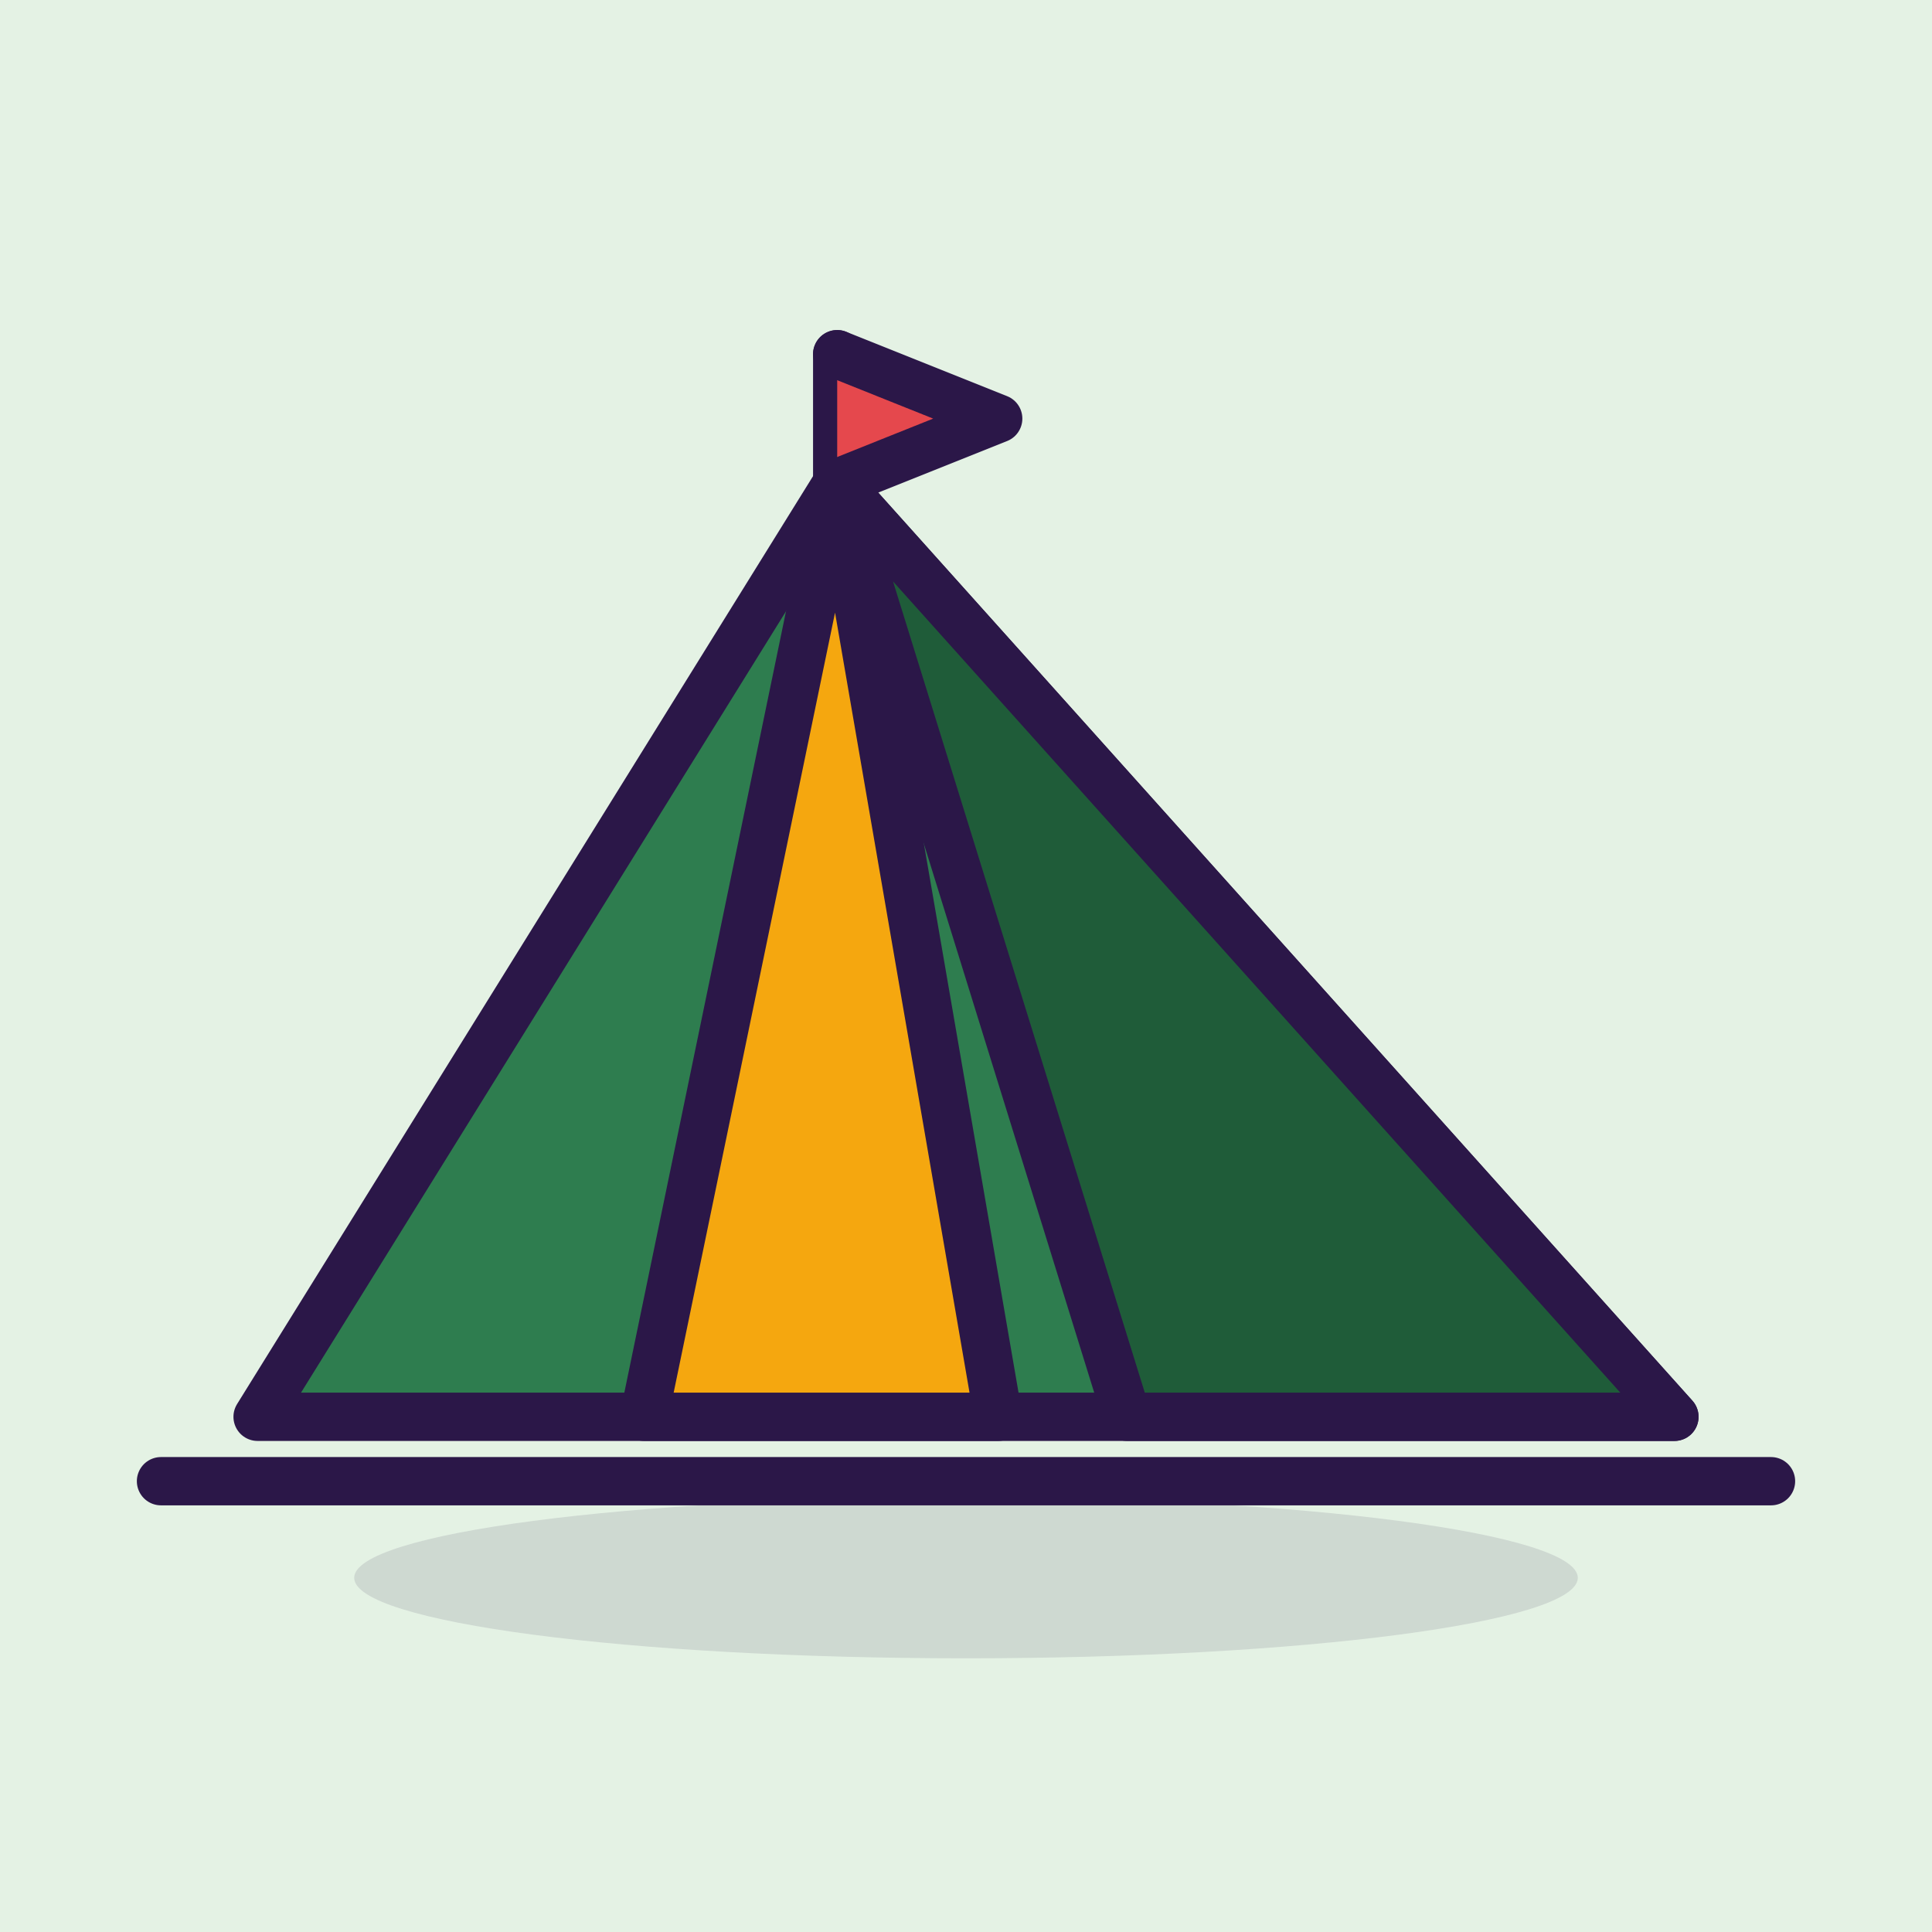
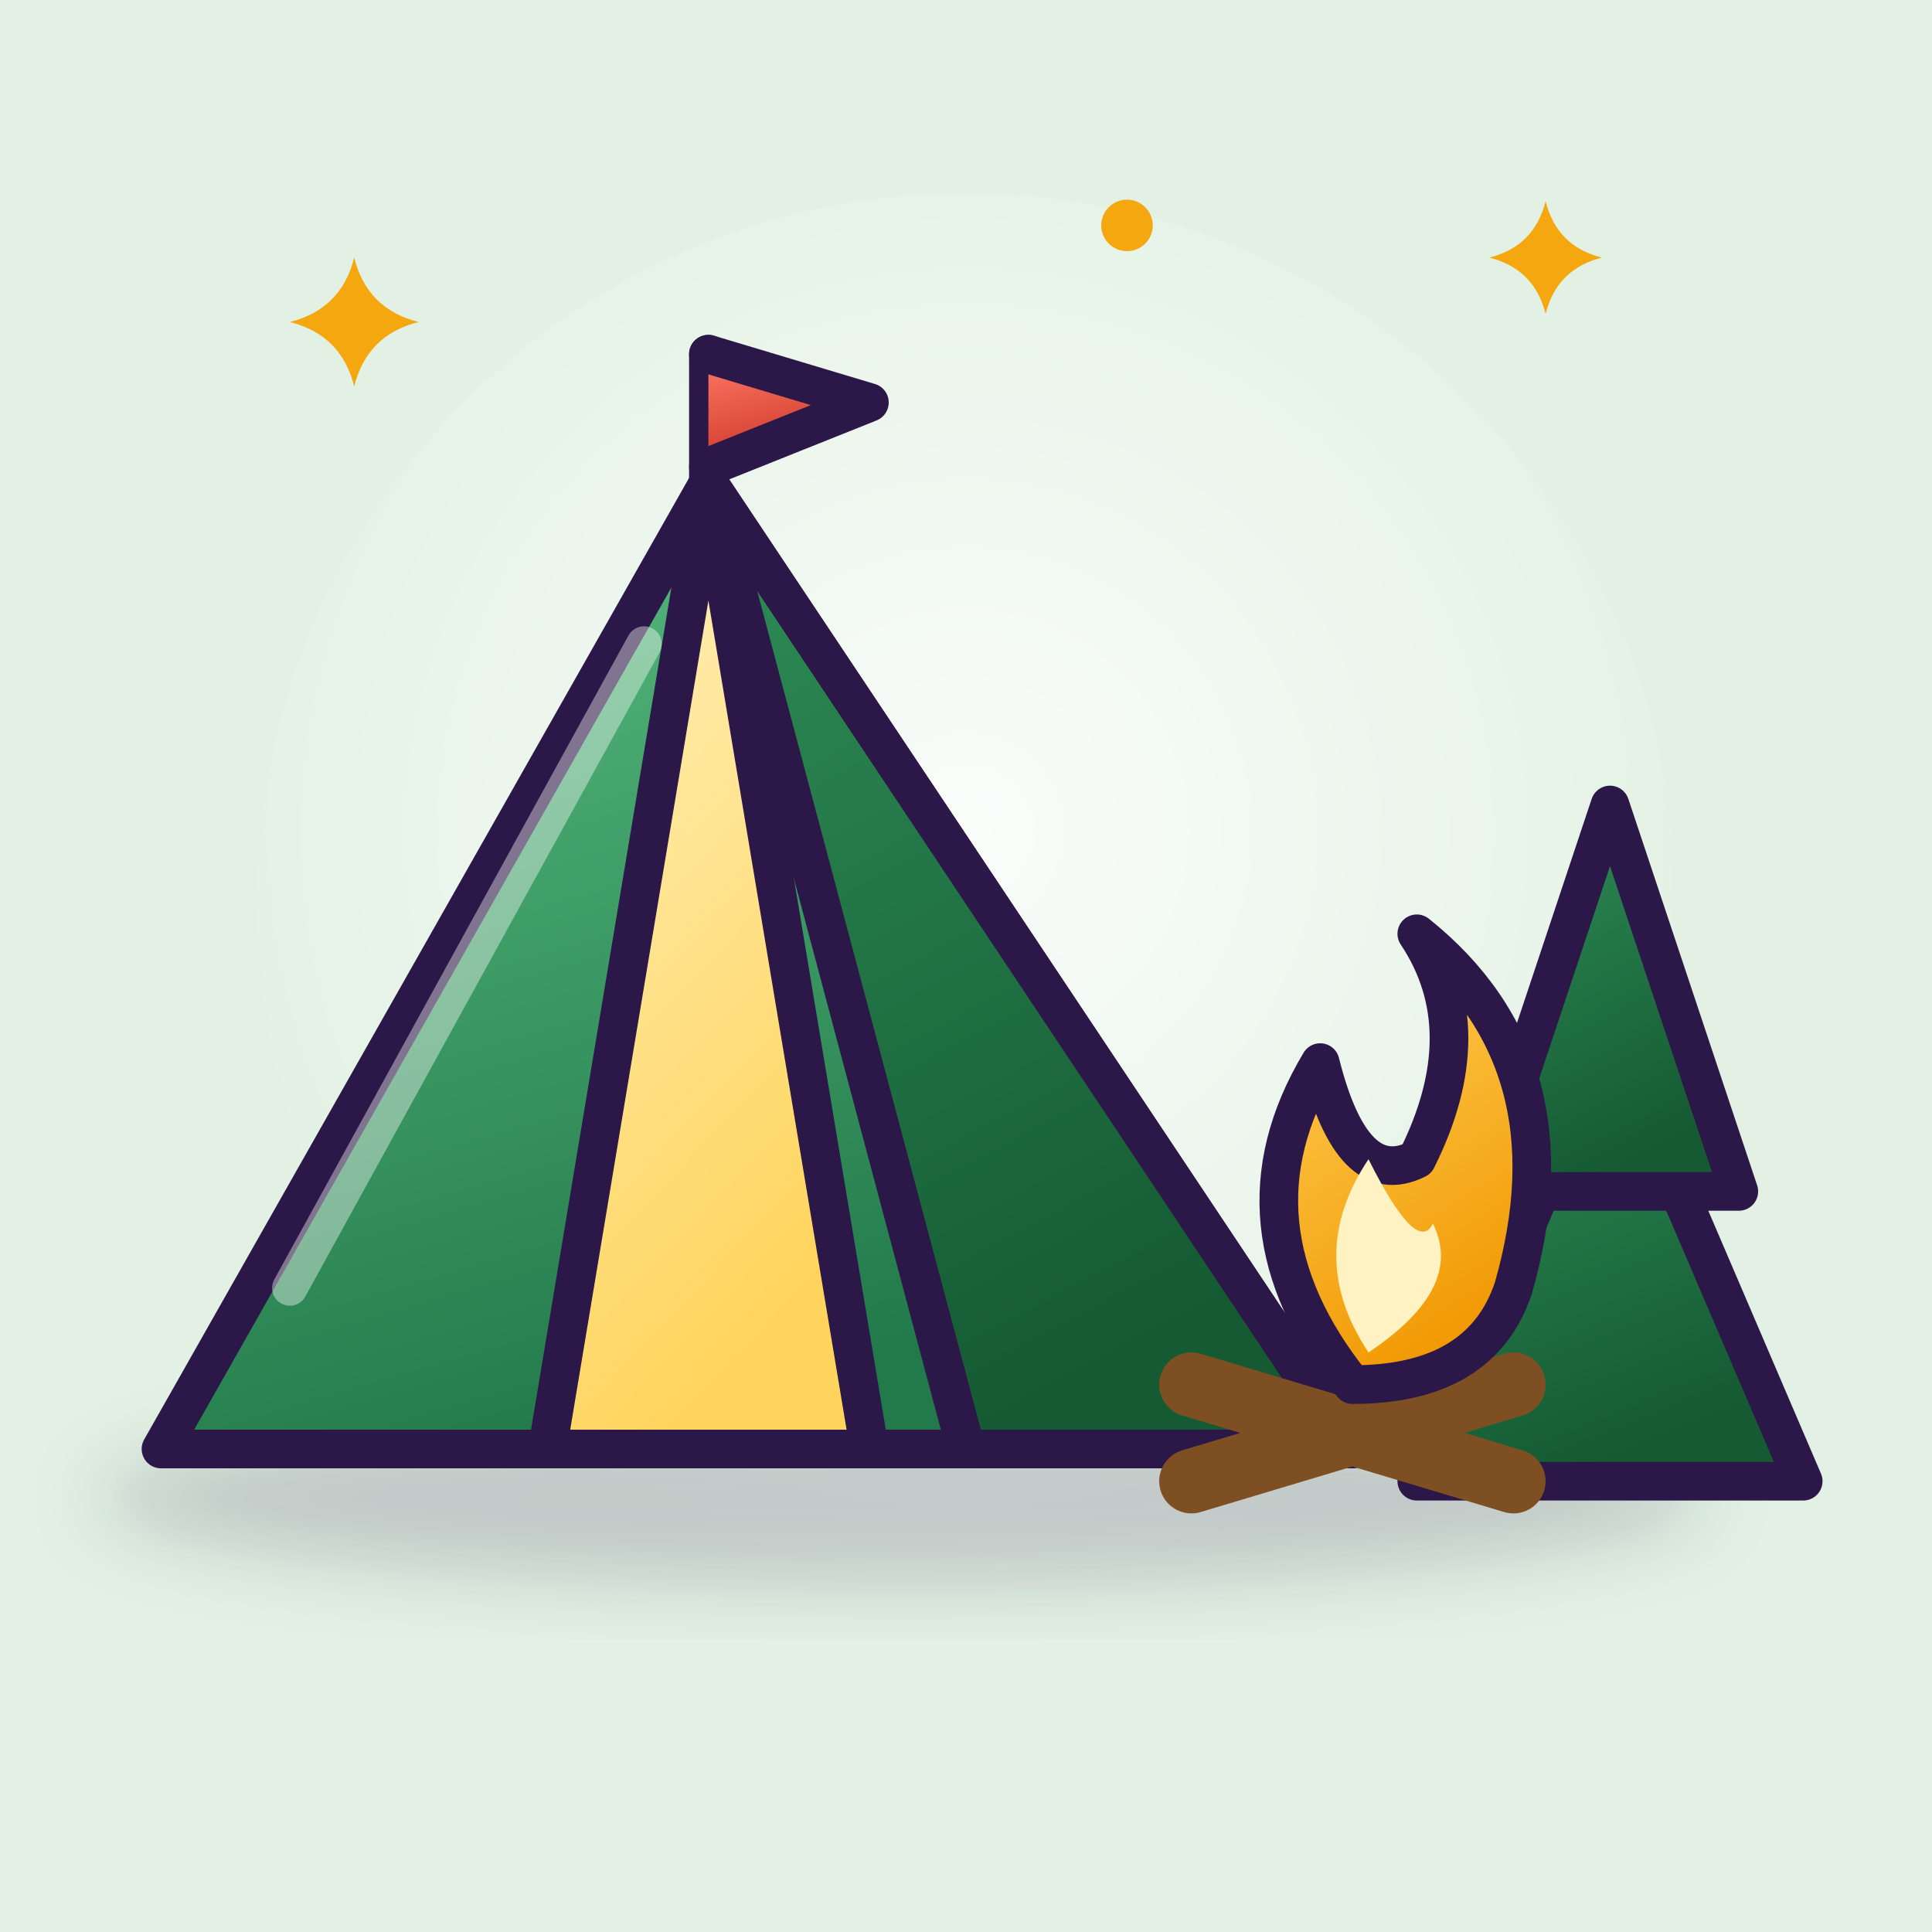
<svg xmlns="http://www.w3.org/2000/svg" viewBox="0 0 120 120" role="img">
-   <rect width="120" height="120" fill="#E4F2E4" />
-   <ellipse cx="60" cy="98" rx="38" ry="5" fill="#2B1748" opacity="0.12" />
-   <g stroke="#2B1748" stroke-width="3" stroke-linejoin="round" stroke-linecap="round">
-     <path d="M16 88 L52 30 L104 88 Z" fill="#2E7D4F" />
-     <path d="M52 30 L104 88 H70 Z" fill="#1F5C39" />
-     <path d="M52 30 L40 88 H62 Z" fill="#F5A70F" />
-     <path d="M52 30 L52 22" />
-     <path d="M52 22 L62 26 L52 30" fill="#E5484D" />
-     <path d="M10 92 H110" />
+   <defs>
+     <linearGradient id="pur" x1="0" y1="0" x2="0.35" y2="1">
+       <stop offset="0" stop-color="#A35BE8" />
+       <stop offset="1" stop-color="#6A1FB5" />
+     </linearGradient>
+     <linearGradient id="purD" x1="0" y1="0" x2="0.35" y2="1">
+       <stop offset="0" stop-color="#7B2CBF" />
+       <stop offset="1" stop-color="#4A1287" />
+     </linearGradient>
+     <linearGradient id="gold" x1="0" y1="0" x2="0.35" y2="1">
+       <stop offset="0" stop-color="#FFD45C" />
+       <stop offset="1" stop-color="#F29A05" />
+     </linearGradient>
+     <linearGradient id="goldD" x1="0" y1="0" x2="0.35" y2="1">
+       <stop offset="0" stop-color="#F2A20C" />
+       <stop offset="1" stop-color="#C97A00" />
+     </linearGradient>
+     <linearGradient id="slate" x1="0" y1="0" x2="0.35" y2="1">
+       <stop offset="0" stop-color="#66737B" />
+       <stop offset="1" stop-color="#353F46" />
+     </linearGradient>
+     <linearGradient id="slateL" x1="0" y1="0" x2="0.35" y2="1">
+       <stop offset="0" stop-color="#B8C3CA" />
+       <stop offset="1" stop-color="#7F8C94" />
+     </linearGradient>
+     <linearGradient id="red" x1="0" y1="0" x2="0.35" y2="1">
+       <stop offset="0" stop-color="#FF7A66" />
+       <stop offset="1" stop-color="#CC3526" />
+     </linearGradient>
+     <linearGradient id="blue" x1="0" y1="0" x2="0.35" y2="1">
+       <stop offset="0" stop-color="#5DB0F5" />
+       <stop offset="1" stop-color="#1C64A8" />
+     </linearGradient>
+     <linearGradient id="green" x1="0" y1="0" x2="0.35" y2="1">
+       <stop offset="0" stop-color="#5CC183" />
+       <stop offset="1" stop-color="#22794A" />
+     </linearGradient>
+     <linearGradient id="greenD" x1="0" y1="0" x2="0.35" y2="1">
+       <stop offset="0" stop-color="#2F8F57" />
+       <stop offset="1" stop-color="#155A33" />
+     </linearGradient>
+     <linearGradient id="pink" x1="0" y1="0" x2="0.35" y2="1">
+       <stop offset="0" stop-color="#FF8FB5" />
+       <stop offset="1" stop-color="#D02F6B" />
+     </linearGradient>
+     <linearGradient id="teal" x1="0" y1="0" x2="0.35" y2="1">
+       <stop offset="0" stop-color="#4CC4D2" />
+       <stop offset="1" stop-color="#14808E" />
+     </linearGradient>
+     <linearGradient id="cream" x1="0" y1="0" x2="0.35" y2="1">
+       <stop offset="0" stop-color="#FFFFFF" />
+       <stop offset="1" stop-color="#E6DEF2" />
+     </linearGradient>
+     <linearGradient id="brown" x1="0" y1="0" x2="0.35" y2="1">
+       <stop offset="0" stop-color="#C68B52" />
+       <stop offset="1" stop-color="#7E4F22" />
+     </linearGradient>
+     <linearGradient id="screen" x1="0" y1="0" x2="0.35" y2="1">
+       <stop offset="0" stop-color="#D6EDFF" />
+       <stop offset="1" stop-color="#7FBDF2" />
+     </linearGradient>
+     <linearGradient id="wood" x1="0" y1="0" x2="0.35" y2="1">
+       <stop offset="0" stop-color="#E0A869" />
+       <stop offset="1" stop-color="#A8692E" />
+     </linearGradient>
+     <linearGradient id="glow" x1="0" y1="0" x2="0.35" y2="1">
+       <stop offset="0" stop-color="#FFF3C4" />
+       <stop offset="1" stop-color="#FFD45C" />
+     </linearGradient>
+     <linearGradient id="skin" x1="0" y1="0" x2="0.35" y2="1">
+       <stop offset="0" stop-color="#FFFFFF" />
+       <stop offset="1" stop-color="#F1EAF9" />
+     </linearGradient>
+     <filter id="soft" x="-30%" y="-30%" width="160%" height="160%">
+       <feGaussianBlur stdDeviation="2.2" />
+     </filter>
+     <radialGradient id="halo" cx="0.5" cy="0.45" r="0.55">
+       <stop offset="0" stop-color="#FFFFFF" stop-opacity="0.85" />
+       <stop offset="1" stop-color="#FFFFFF" stop-opacity="0" />
+     </radialGradient>
+   </defs>
+   <rect width="120" height="120" fill="#E2F1E3" />
+   <circle cx="60" cy="56" r="44" fill="url(#halo)" />
+   <path d="M22 16.0 Q22.8 19.2 26.0 20 Q22.8 20.8 22 24.0 Q21.2 20.8 18.0 20 Q21.2 19.2 22 16.0 Z" fill="#F5A70F" stroke="none" />
+   <path d="M96 12.5 Q96.7 15.3 99.5 16 Q96.7 16.7 96 19.5 Q95.3 16.7 92.5 16 Q95.3 15.3 96 12.5 Z" fill="#F5A70F" stroke="none" />
+   <circle cx="70" cy="14" r="1.6" fill="#F5A70F" opacity="1" stroke="none" />
+   <ellipse cx="56" cy="93" rx="50" ry="5.5" fill="#2B1748" opacity="0.18" filter="url(#soft)" />
+   <g stroke="#2B1748" stroke-width="2.4" stroke-linejoin="round" stroke-linecap="round">
+     <path d="M88 92 L100 64 L112 92 Z" fill="url(#greenD)" />
+     <path d="M92 74 L100 50 L108 74 Z" fill="url(#greenD)" />
+     <path d="M10 90 L44 30 L84 90 Z" fill="url(#green)" />
+     <path d="M44 30 L84 90 H60 Z" fill="url(#greenD)" />
+     <path d="M44 30 L34 90 H54 Z" fill="url(#glow)" />
+     <path d="M44 30 L44 22" />
+     <path d="M44 22 L54 25 L44 29" fill="url(#red)" />
+     <path d="M18 80 L40 40" stroke="#FFFFFF" stroke-width="2.2" opacity="0.4" />
+     <path d="M74 92 L94 86 M74 86 L94 92" stroke="#7E4F22" stroke-width="4" />
+     <path d="M84 86 Q76 76 82 66 Q84 74 88 72 Q92 64 88 58 Q98 66 94 80 Q92 86 84 86 Z" fill="url(#gold)" />
+     <path d="M85 84 Q81 78 85 72 Q88 78 89 76 Q91 80 85 84 Z" fill="#FFF3C4" stroke="none" />
  </g>
</svg>
